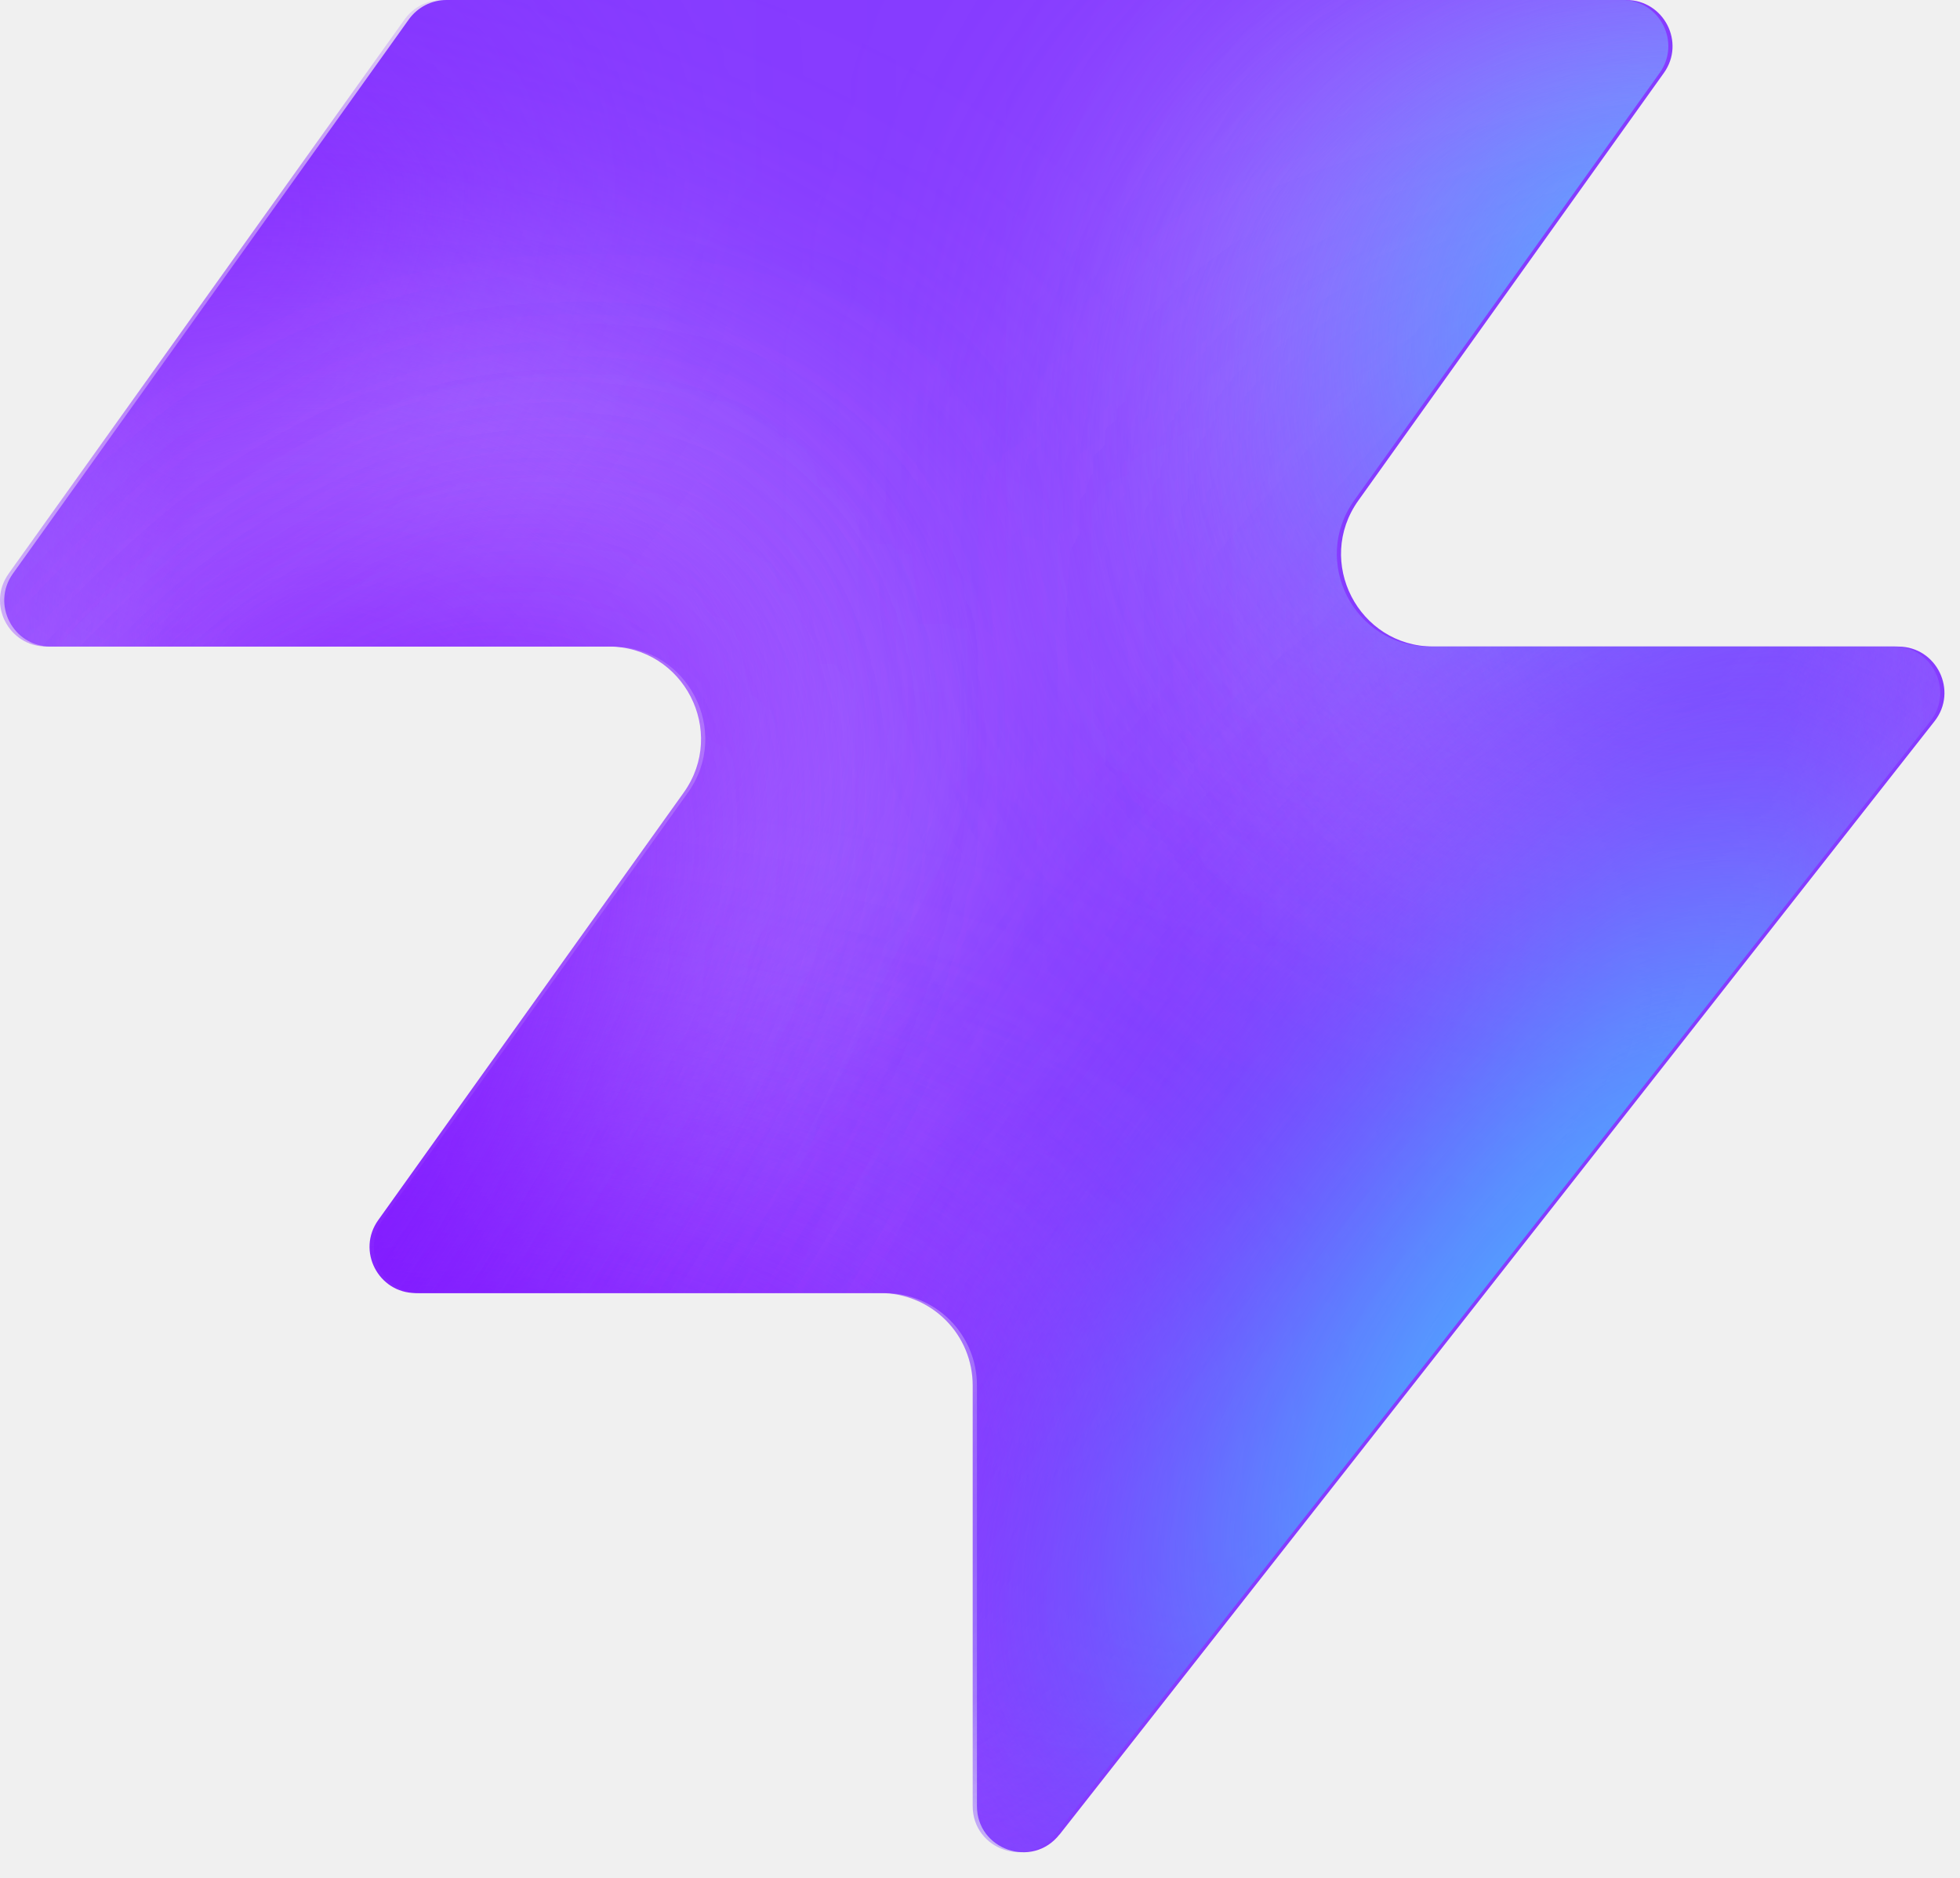
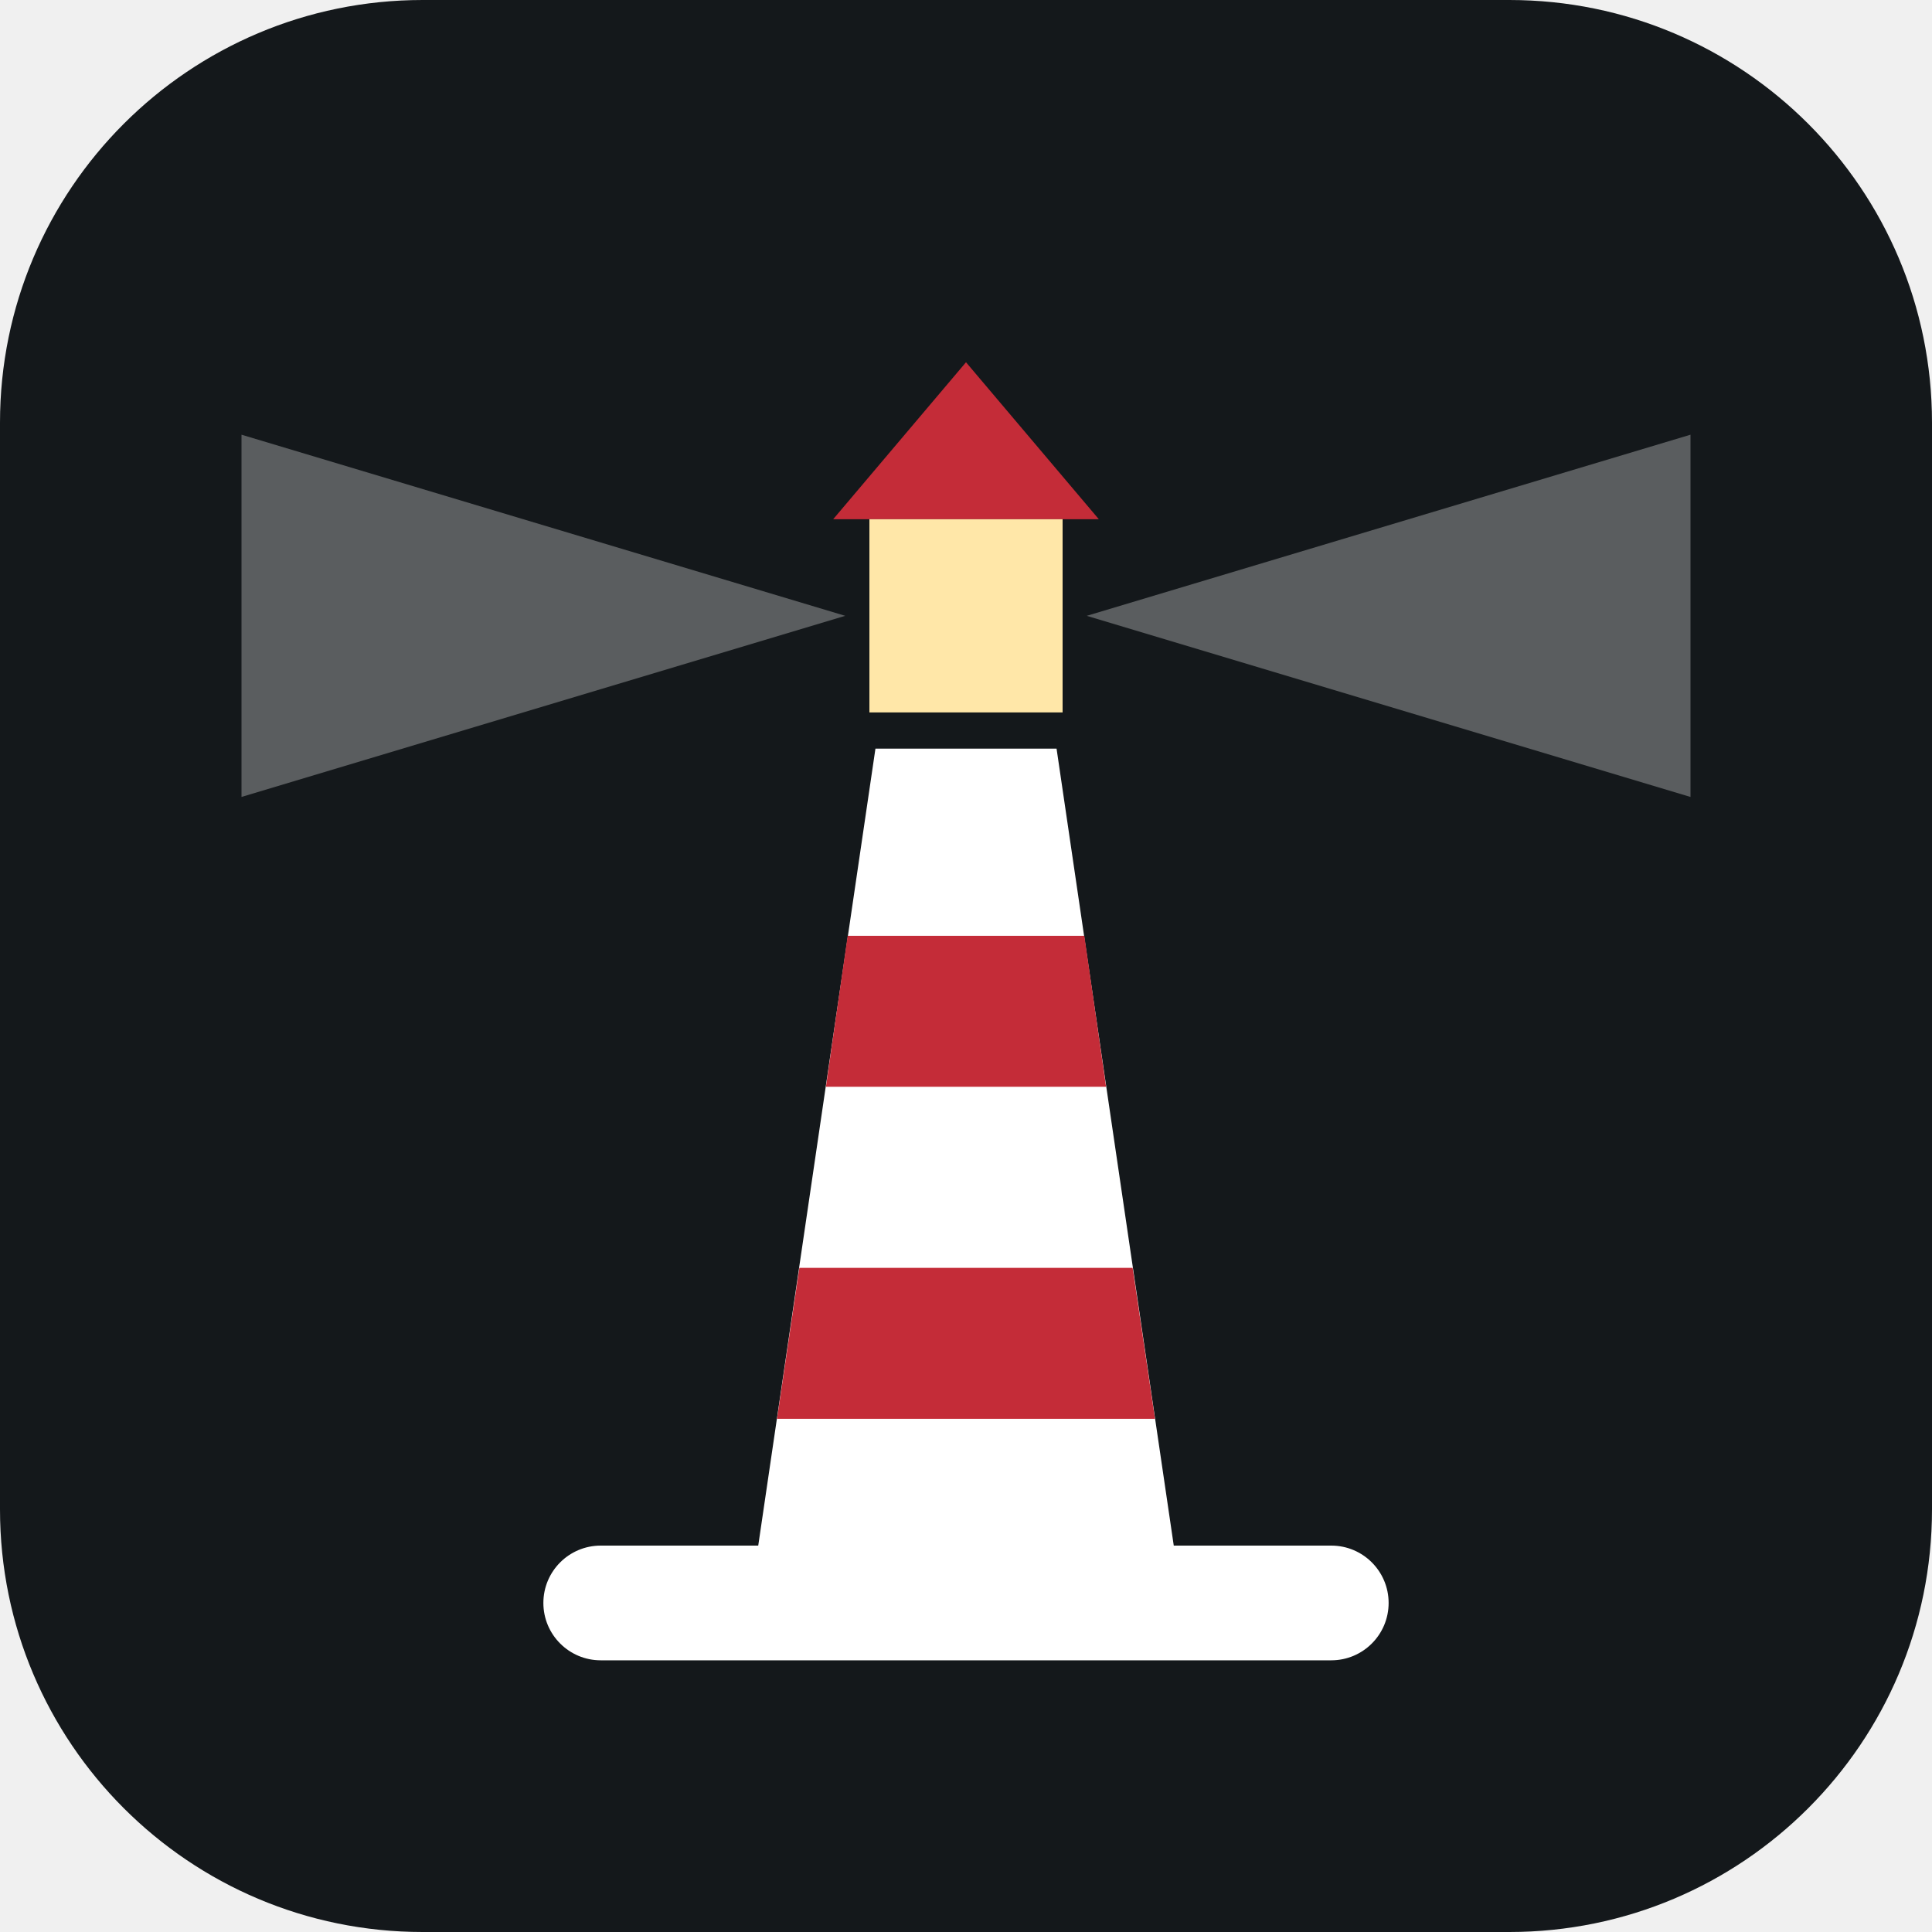
- <svg xmlns="http://www.w3.org/2000/svg" width="48" height="46" fill="none" viewBox="0 0 48 46">
-   <path fill="#863bff" d="M25.946 44.938c-.664.845-2.021.375-2.021-.698V33.937a2.26 2.26 0 0 0-2.262-2.262H10.287c-.92 0-1.456-1.04-.92-1.788l7.48-10.471c1.07-1.497 0-3.578-1.842-3.578H1.237c-.92 0-1.456-1.04-.92-1.788L10.013.474c.214-.297.556-.474.92-.474h28.894c.92 0 1.456 1.04.92 1.788l-7.48 10.471c-1.07 1.498 0 3.579 1.842 3.579h11.377c.943 0 1.473 1.088.89 1.83L25.947 44.94z" style="fill:#863bff;fill:color(display-p3 .525 .23 1);fill-opacity:1" />
-   <mask id="a" width="48" height="46" x="0" y="0" maskUnits="userSpaceOnUse" style="mask-type:alpha">
-     <path fill="#000" d="M25.842 44.938c-.664.844-2.021.375-2.021-.698V33.937a2.26 2.26 0 0 0-2.262-2.262H10.183c-.92 0-1.456-1.04-.92-1.788l7.48-10.471c1.07-1.498 0-3.579-1.842-3.579H1.133c-.92 0-1.456-1.04-.92-1.787L9.91.473c.214-.297.556-.474.92-.474h28.894c.92 0 1.456 1.04.92 1.788l-7.48 10.471c-1.07 1.498 0 3.578 1.842 3.578h11.377c.943 0 1.473 1.088.89 1.832L25.843 44.94z" style="fill:#000;fill-opacity:1" />
-   </mask>
-   <g mask="url(#a)">
-     <g filter="url(#b)">
-       <ellipse cx="5.508" cy="14.704" fill="#ede6ff" rx="5.508" ry="14.704" style="fill:#ede6ff;fill:color(display-p3 .927 .903 1);fill-opacity:1" transform="matrix(.00324 1 1 -.00324 -4.47 31.516)" />
-     </g>
-     <g filter="url(#c)">
-       <ellipse cx="10.399" cy="29.851" fill="#ede6ff" rx="10.399" ry="29.851" style="fill:#ede6ff;fill:color(display-p3 .927 .903 1);fill-opacity:1" transform="matrix(.00324 1 1 -.00324 -39.328 7.883)" />
-     </g>
-     <g filter="url(#d)">
-       <ellipse cx="5.508" cy="30.487" fill="#7e14ff" rx="5.508" ry="30.487" style="fill:#7e14ff;fill:color(display-p3 .492 .077 1);fill-opacity:1" transform="rotate(89.814 -25.913 -14.639)scale(1 -1)" />
-     </g>
-     <g filter="url(#e)">
-       <ellipse cx="5.508" cy="30.599" fill="#7e14ff" rx="5.508" ry="30.599" style="fill:#7e14ff;fill:color(display-p3 .492 .077 1);fill-opacity:1" transform="rotate(89.814 -32.644 -3.334)scale(1 -1)" />
-     </g>
-     <g filter="url(#f)">
-       <ellipse cx="5.508" cy="30.599" fill="#7e14ff" rx="5.508" ry="30.599" style="fill:#7e14ff;fill:color(display-p3 .492 .077 1);fill-opacity:1" transform="matrix(.00324 1 1 -.00324 -34.34 30.47)" />
-     </g>
-     <g filter="url(#g)">
-       <ellipse cx="14.072" cy="22.078" fill="#ede6ff" rx="14.072" ry="22.078" style="fill:#ede6ff;fill:color(display-p3 .927 .903 1);fill-opacity:1" transform="rotate(93.35 24.506 48.493)scale(-1 1)" />
-     </g>
-     <g filter="url(#h)">
-       <ellipse cx="3.47" cy="21.501" fill="#7e14ff" rx="3.47" ry="21.501" style="fill:#7e14ff;fill:color(display-p3 .492 .077 1);fill-opacity:1" transform="rotate(89.009 28.708 47.59)scale(-1 1)" />
-     </g>
-     <g filter="url(#i)">
-       <ellipse cx="3.47" cy="21.501" fill="#7e14ff" rx="3.47" ry="21.501" style="fill:#7e14ff;fill:color(display-p3 .492 .077 1);fill-opacity:1" transform="rotate(89.009 28.708 47.59)scale(-1 1)" />
-     </g>
-     <g filter="url(#j)">
-       <ellipse cx=".387" cy="8.972" fill="#7e14ff" rx="4.407" ry="29.108" style="fill:#7e14ff;fill:color(display-p3 .492 .077 1);fill-opacity:1" transform="rotate(39.51 .387 8.972)" />
-     </g>
-     <g filter="url(#k)">
-       <ellipse cx="47.523" cy="-6.092" fill="#7e14ff" rx="4.407" ry="29.108" style="fill:#7e14ff;fill:color(display-p3 .492 .077 1);fill-opacity:1" transform="rotate(37.892 47.523 -6.092)" />
-     </g>
-     <g filter="url(#l)">
-       <ellipse cx="41.412" cy="6.333" fill="#47bfff" rx="5.971" ry="9.665" style="fill:#47bfff;fill:color(display-p3 .28 .748 1);fill-opacity:1" transform="rotate(37.892 41.412 6.333)" />
-     </g>
-     <g filter="url(#m)">
-       <ellipse cx="-1.879" cy="38.332" fill="#7e14ff" rx="4.407" ry="29.108" style="fill:#7e14ff;fill:color(display-p3 .492 .077 1);fill-opacity:1" transform="rotate(37.892 -1.88 38.332)" />
-     </g>
-     <g filter="url(#n)">
-       <ellipse cx="-1.879" cy="38.332" fill="#7e14ff" rx="4.407" ry="29.108" style="fill:#7e14ff;fill:color(display-p3 .492 .077 1);fill-opacity:1" transform="rotate(37.892 -1.88 38.332)" />
-     </g>
-     <g filter="url(#o)">
-       <ellipse cx="35.651" cy="29.907" fill="#7e14ff" rx="4.407" ry="29.108" style="fill:#7e14ff;fill:color(display-p3 .492 .077 1);fill-opacity:1" transform="rotate(37.892 35.651 29.907)" />
-     </g>
-     <g filter="url(#p)">
-       <ellipse cx="38.418" cy="32.4" fill="#47bfff" rx="5.971" ry="15.297" style="fill:#47bfff;fill:color(display-p3 .28 .748 1);fill-opacity:1" transform="rotate(37.892 38.418 32.4)" />
-     </g>
-   </g>
-   <defs>
-     <filter id="b" width="60.045" height="41.654" x="-19.77" y="16.149" color-interpolation-filters="sRGB" filterUnits="userSpaceOnUse">
-       <feFlood flood-opacity="0" result="BackgroundImageFix" />
-       <feBlend in="SourceGraphic" in2="BackgroundImageFix" result="shape" />
-       <feGaussianBlur result="effect1_foregroundBlur_2002_17158" stdDeviation="7.659" />
-     </filter>
-     <filter id="c" width="90.34" height="51.437" x="-54.613" y="-7.533" color-interpolation-filters="sRGB" filterUnits="userSpaceOnUse">
-       <feFlood flood-opacity="0" result="BackgroundImageFix" />
-       <feBlend in="SourceGraphic" in2="BackgroundImageFix" result="shape" />
-       <feGaussianBlur result="effect1_foregroundBlur_2002_17158" stdDeviation="7.659" />
-     </filter>
-     <filter id="d" width="79.355" height="29.4" x="-49.64" y="2.03" color-interpolation-filters="sRGB" filterUnits="userSpaceOnUse">
-       <feFlood flood-opacity="0" result="BackgroundImageFix" />
-       <feBlend in="SourceGraphic" in2="BackgroundImageFix" result="shape" />
-       <feGaussianBlur result="effect1_foregroundBlur_2002_17158" stdDeviation="4.596" />
-     </filter>
-     <filter id="e" width="79.579" height="29.4" x="-45.045" y="20.029" color-interpolation-filters="sRGB" filterUnits="userSpaceOnUse">
-       <feFlood flood-opacity="0" result="BackgroundImageFix" />
-       <feBlend in="SourceGraphic" in2="BackgroundImageFix" result="shape" />
-       <feGaussianBlur result="effect1_foregroundBlur_2002_17158" stdDeviation="4.596" />
-     </filter>
-     <filter id="f" width="79.579" height="29.4" x="-43.513" y="21.178" color-interpolation-filters="sRGB" filterUnits="userSpaceOnUse">
-       <feFlood flood-opacity="0" result="BackgroundImageFix" />
-       <feBlend in="SourceGraphic" in2="BackgroundImageFix" result="shape" />
-       <feGaussianBlur result="effect1_foregroundBlur_2002_17158" stdDeviation="4.596" />
-     </filter>
-     <filter id="g" width="74.749" height="58.852" x="15.756" y="-17.901" color-interpolation-filters="sRGB" filterUnits="userSpaceOnUse">
-       <feFlood flood-opacity="0" result="BackgroundImageFix" />
-       <feBlend in="SourceGraphic" in2="BackgroundImageFix" result="shape" />
-       <feGaussianBlur result="effect1_foregroundBlur_2002_17158" stdDeviation="7.659" />
-     </filter>
-     <filter id="h" width="61.377" height="25.362" x="23.548" y="2.284" color-interpolation-filters="sRGB" filterUnits="userSpaceOnUse">
-       <feFlood flood-opacity="0" result="BackgroundImageFix" />
-       <feBlend in="SourceGraphic" in2="BackgroundImageFix" result="shape" />
-       <feGaussianBlur result="effect1_foregroundBlur_2002_17158" stdDeviation="4.596" />
-     </filter>
-     <filter id="i" width="61.377" height="25.362" x="23.548" y="2.284" color-interpolation-filters="sRGB" filterUnits="userSpaceOnUse">
-       <feFlood flood-opacity="0" result="BackgroundImageFix" />
-       <feBlend in="SourceGraphic" in2="BackgroundImageFix" result="shape" />
-       <feGaussianBlur result="effect1_foregroundBlur_2002_17158" stdDeviation="4.596" />
-     </filter>
-     <filter id="j" width="56.045" height="63.649" x="-27.636" y="-22.853" color-interpolation-filters="sRGB" filterUnits="userSpaceOnUse">
-       <feFlood flood-opacity="0" result="BackgroundImageFix" />
-       <feBlend in="SourceGraphic" in2="BackgroundImageFix" result="shape" />
-       <feGaussianBlur result="effect1_foregroundBlur_2002_17158" stdDeviation="4.596" />
-     </filter>
-     <filter id="k" width="54.814" height="64.646" x="20.116" y="-38.415" color-interpolation-filters="sRGB" filterUnits="userSpaceOnUse">
-       <feFlood flood-opacity="0" result="BackgroundImageFix" />
-       <feBlend in="SourceGraphic" in2="BackgroundImageFix" result="shape" />
-       <feGaussianBlur result="effect1_foregroundBlur_2002_17158" stdDeviation="4.596" />
-     </filter>
-     <filter id="l" width="33.541" height="35.313" x="24.641" y="-11.323" color-interpolation-filters="sRGB" filterUnits="userSpaceOnUse">
-       <feFlood flood-opacity="0" result="BackgroundImageFix" />
-       <feBlend in="SourceGraphic" in2="BackgroundImageFix" result="shape" />
-       <feGaussianBlur result="effect1_foregroundBlur_2002_17158" stdDeviation="4.596" />
-     </filter>
-     <filter id="m" width="54.814" height="64.646" x="-29.286" y="6.009" color-interpolation-filters="sRGB" filterUnits="userSpaceOnUse">
-       <feFlood flood-opacity="0" result="BackgroundImageFix" />
-       <feBlend in="SourceGraphic" in2="BackgroundImageFix" result="shape" />
-       <feGaussianBlur result="effect1_foregroundBlur_2002_17158" stdDeviation="4.596" />
-     </filter>
-     <filter id="n" width="54.814" height="64.646" x="-29.286" y="6.009" color-interpolation-filters="sRGB" filterUnits="userSpaceOnUse">
-       <feFlood flood-opacity="0" result="BackgroundImageFix" />
-       <feBlend in="SourceGraphic" in2="BackgroundImageFix" result="shape" />
-       <feGaussianBlur result="effect1_foregroundBlur_2002_17158" stdDeviation="4.596" />
-     </filter>
-     <filter id="o" width="54.814" height="64.646" x="8.244" y="-2.416" color-interpolation-filters="sRGB" filterUnits="userSpaceOnUse">
-       <feFlood flood-opacity="0" result="BackgroundImageFix" />
-       <feBlend in="SourceGraphic" in2="BackgroundImageFix" result="shape" />
-       <feGaussianBlur result="effect1_foregroundBlur_2002_17158" stdDeviation="4.596" />
-     </filter>
-     <filter id="p" width="39.409" height="43.623" x="18.713" y="10.588" color-interpolation-filters="sRGB" filterUnits="userSpaceOnUse">
-       <feFlood flood-opacity="0" result="BackgroundImageFix" />
-       <feBlend in="SourceGraphic" in2="BackgroundImageFix" result="shape" />
-       <feGaussianBlur result="effect1_foregroundBlur_2002_17158" stdDeviation="4.596" />
-     </filter>
-   </defs>
+ <svg xmlns="http://www.w3.org/2000/svg" viewBox="0 0 32 32">
+   <rect width="32" height="32" rx="7" fill="#14181B" />
+   <path d="M14 10.2 4 7.2v6zM18 10.2l10-3v6z" fill="#fff" fill-opacity=".3" />
+   <path d="M13.8 8.6 16 6l2.2 2.6z" fill="#C42C38" />
+   <rect x="14.4" y="8.6" width="3.2" height="3.2" fill="#FFE7A8" />
+   <path d="M14.5 12.4h3l2 13.6h-7z" fill="#fff" />
+   <path d="M14.04 15.5h3.92l.36 2.5h-4.64zM13.24 21h5.52l.37 2.5h-6.26z" fill="#C42C38" />
+   <rect x="9" y="25.6" width="14" height="1.9" rx=".95" fill="#fff" />
</svg>
